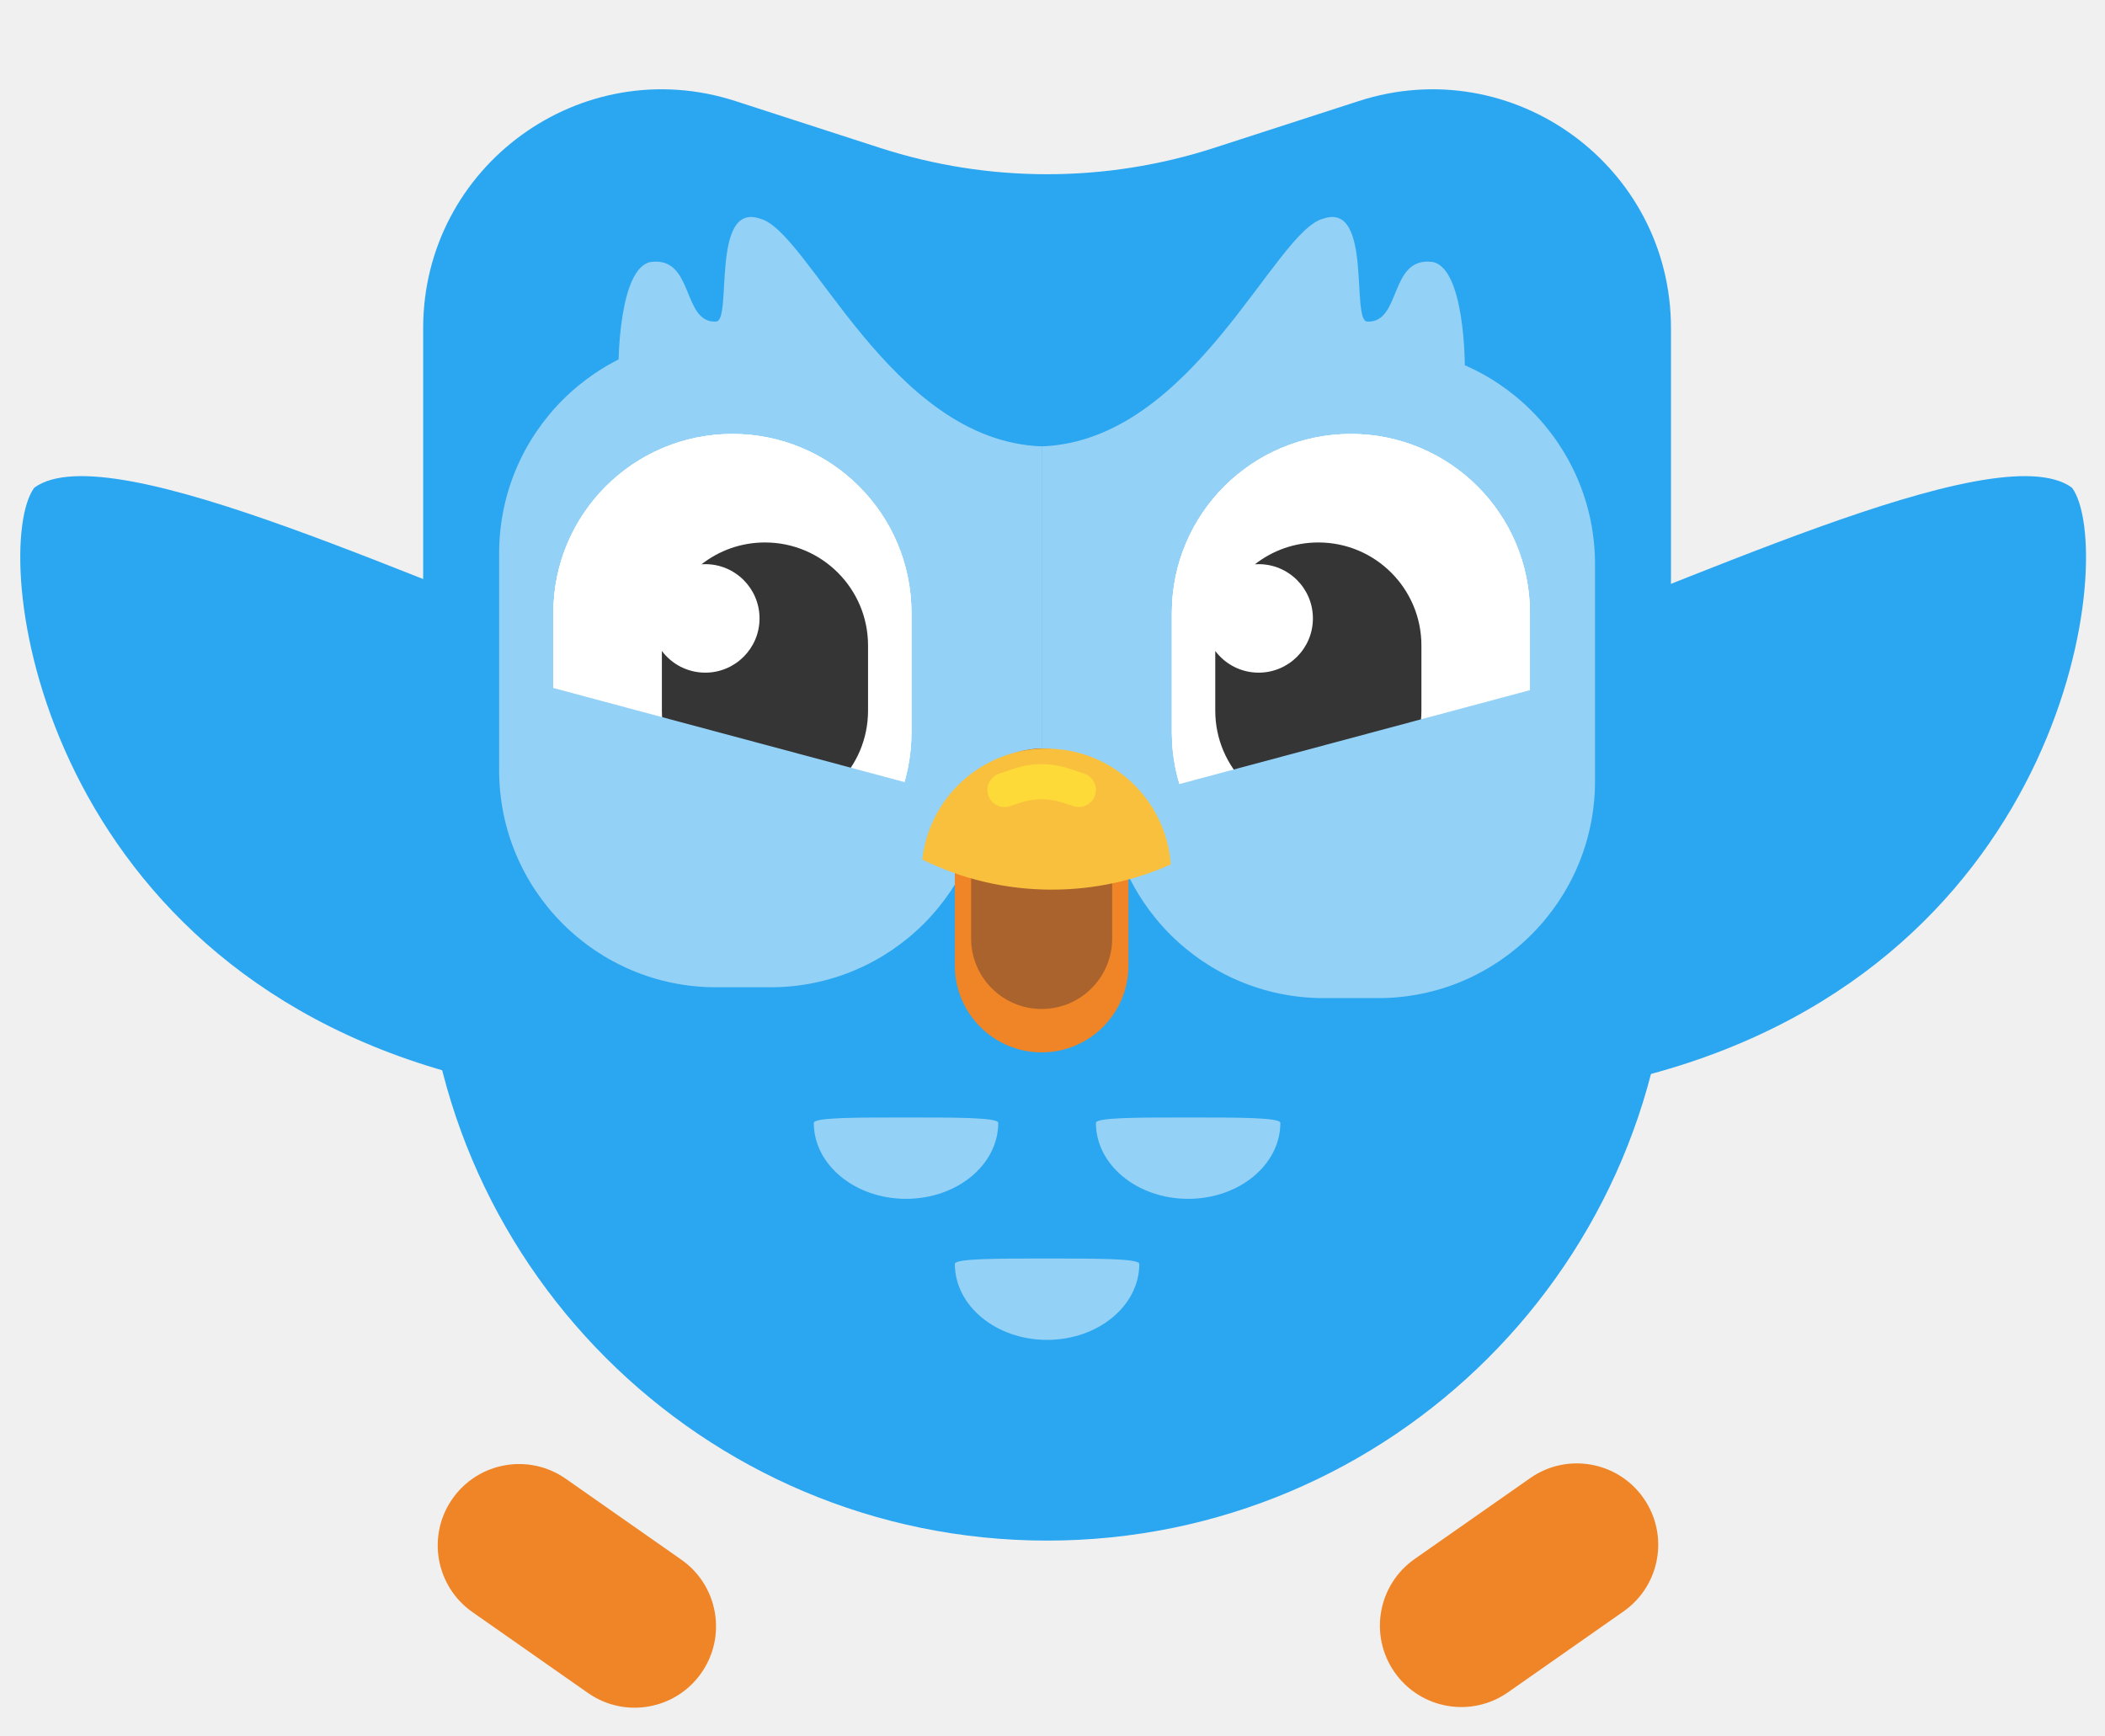
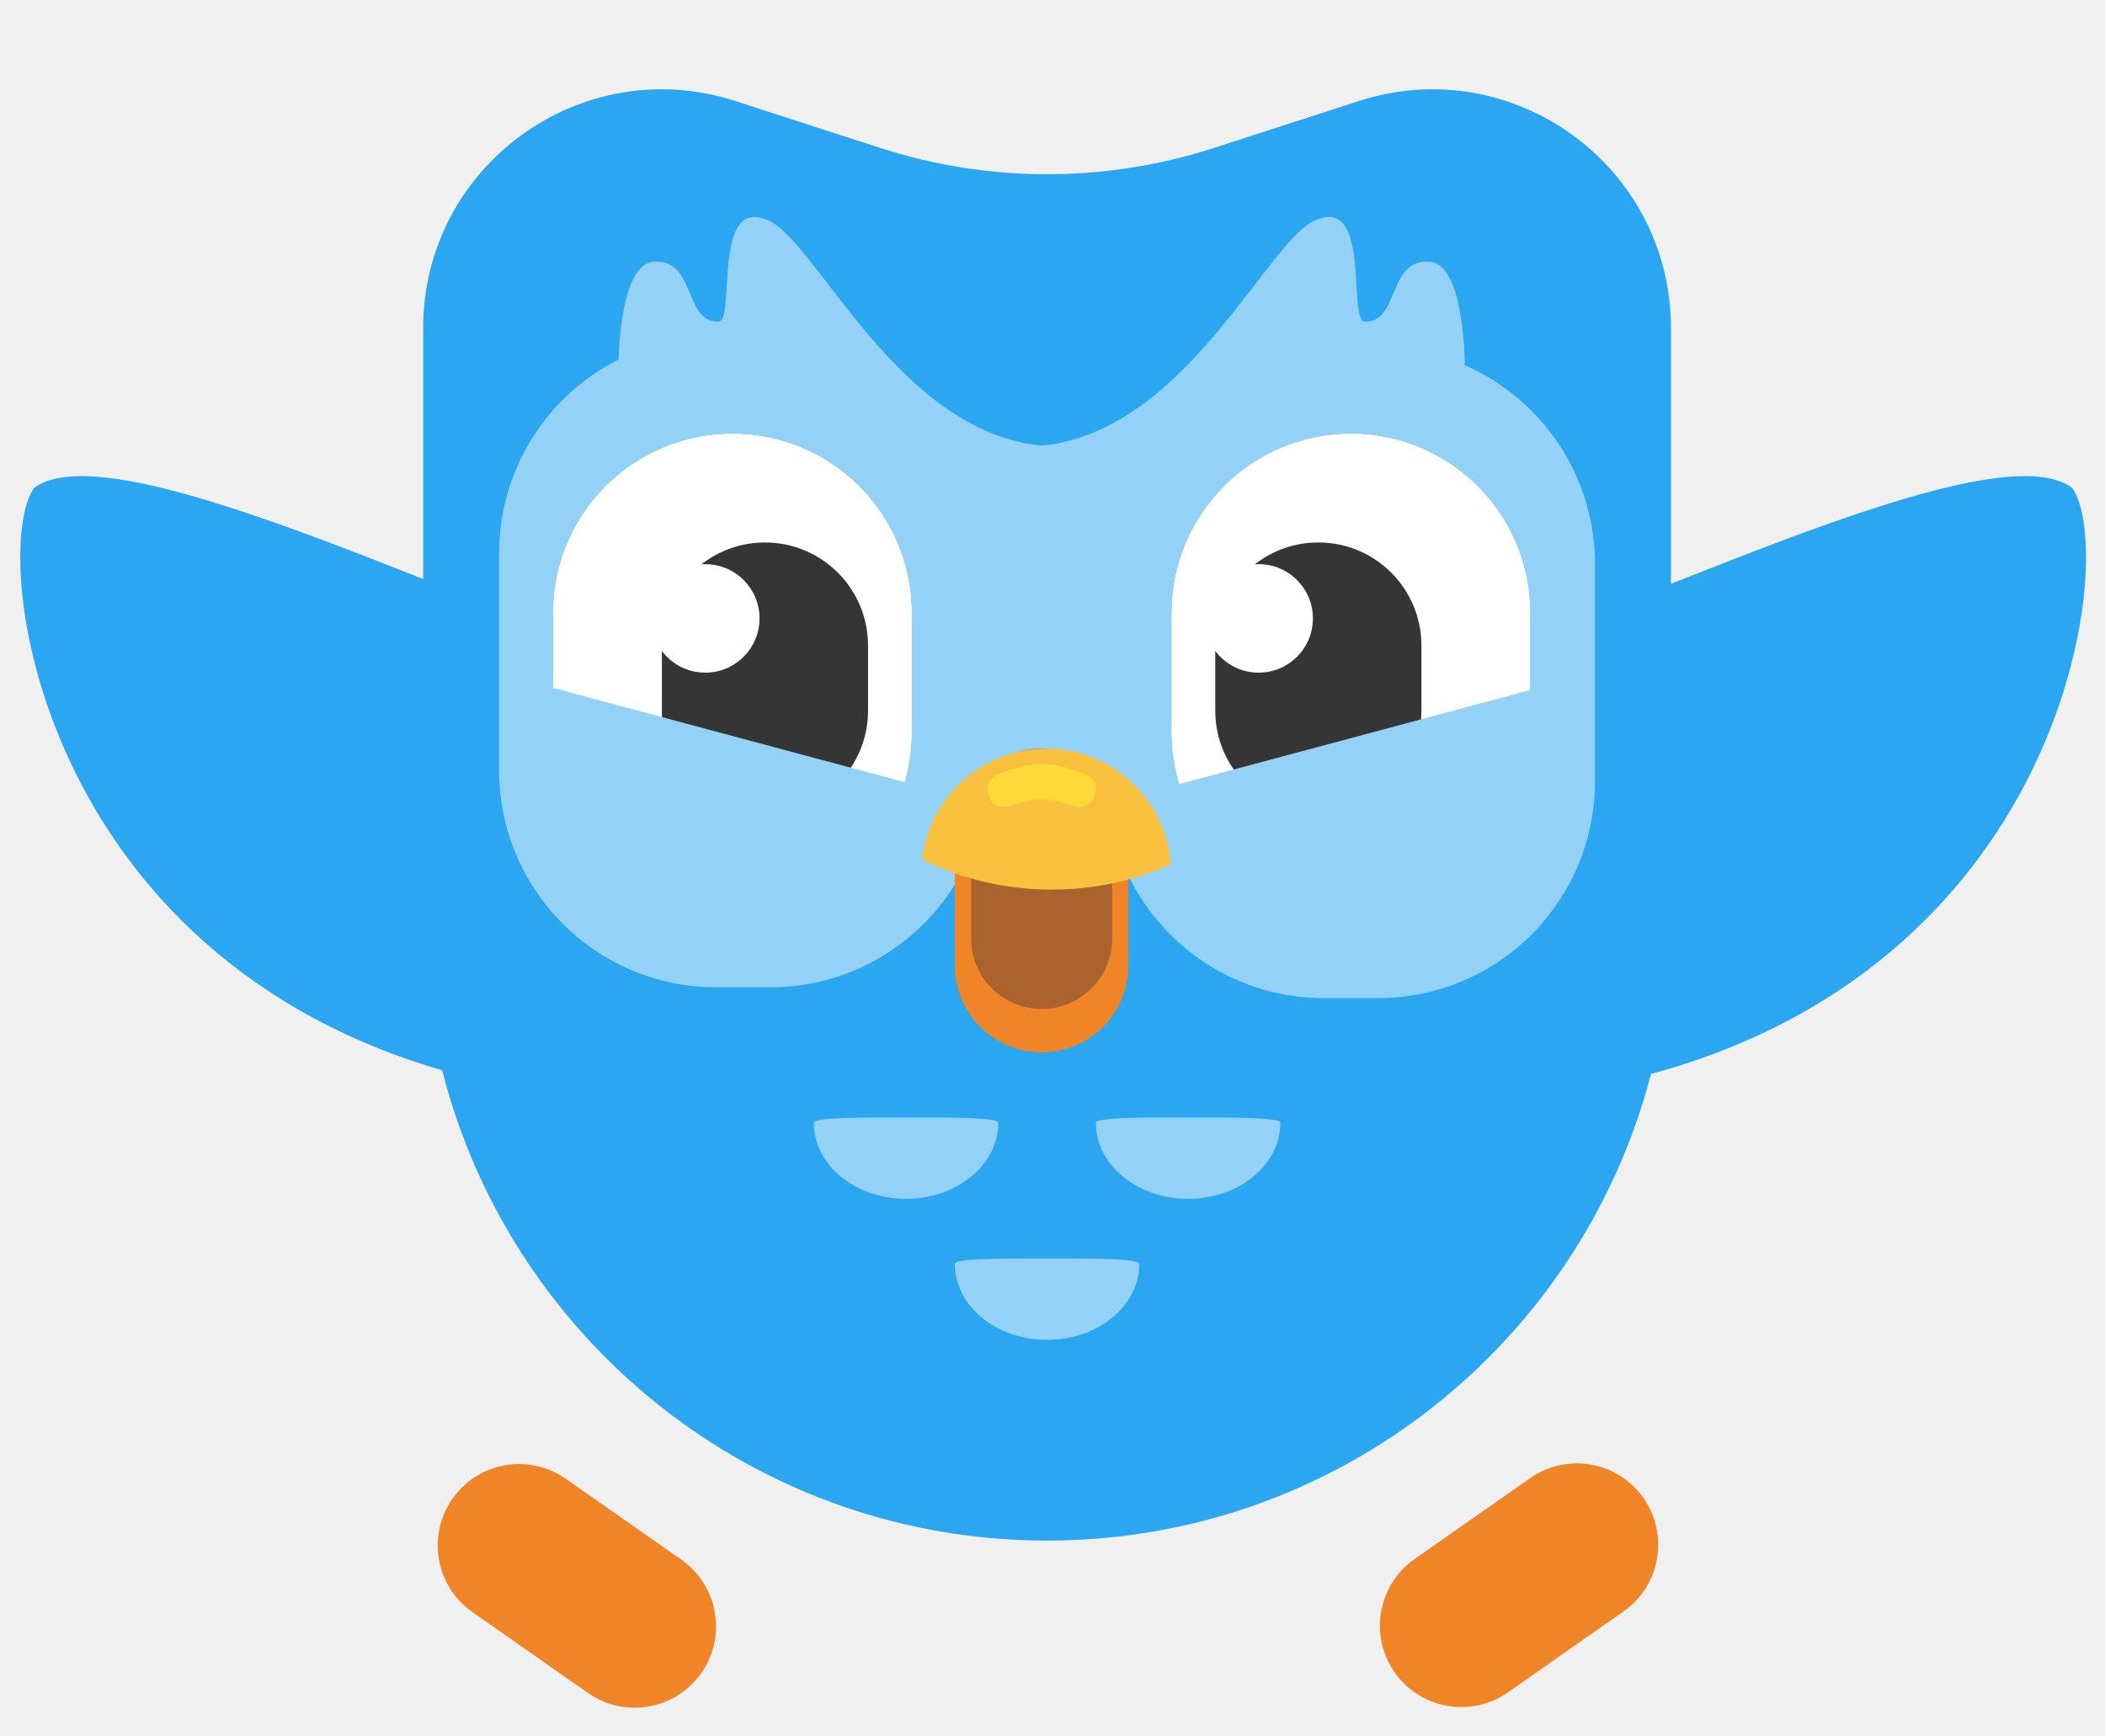
<svg xmlns="http://www.w3.org/2000/svg" width="194" height="160" viewBox="0 0 194 160" fill="none">
  <rect x="46" y="132" width="28" height="15" rx="7.5" transform="rotate(35 46 132)" fill="#EF8527" />
  <rect x="124.23" y="148" width="28" height="15" rx="7.5" transform="rotate(-35 124.23 148)" fill="#EF8527" />
  <circle cx="96.5" cy="84.5" r="57.5" fill="#2BA6F0" />
  <path d="M39 30.246C39 15.31 53.566 4.715 67.776 9.315L81.101 13.629C91.111 16.869 101.889 16.869 111.899 13.629L125.224 9.315C139.434 4.715 154 15.31 154 30.246V84H39V30.246Z" fill="#2BA6F0" />
  <path d="M3.154 44.956C-1 50.678 3.154 88.5 42 99C67.446 96.648 73.541 65.676 56.979 60.206C40.416 54.735 10.199 39.788 3.154 44.956Z" fill="#2BA6F0" />
  <path d="M190.964 44.956C195.118 50.678 190.964 88.5 152.118 99C126.672 96.648 120.577 65.676 137.139 60.206C153.702 54.735 183.919 39.788 190.964 44.956Z" fill="#2BA6F0" />
-   <path d="M60 24.141C57 24.65 57 33.641 57 33.641L79 72.641L96 77.641V41.141C82 40.642 74.5 21.142 70 20.141C65.5 18.642 67.5 29.567 66 29.641C62.825 29.8 64 23.642 60 24.141Z" fill="#93D1F6" />
-   <path d="M132 24.141C135 24.65 135 33.641 135 33.641L113 72.641L96 77.641V41.141C110 40.642 117.5 21.142 122 20.141C126.5 18.642 124.5 29.567 126 29.641C129.175 29.8 128 23.642 132 24.141Z" fill="#93D1F6" />
+   <path d="M60.077 24.141C57 24.65 57 33.641 57 33.641L79.564 72.641L97 77.641V41.141C82.641 40.642 74.949 21.142 70.333 20.141C65.718 18.642 67.769 29.567 66.231 29.641C62.975 29.8 64.18 23.642 60.077 24.141Z" fill="#93D1F6" />
+   <path d="M131.923 24.141C135 24.65 135 33.641 135 33.641L112.436 72.641L95 77.641V41.141C109.359 40.642 117.051 21.142 121.667 20.141C126.282 18.642 124.231 29.567 125.769 29.641C129.025 29.8 127.82 23.642 131.923 24.141Z" fill="#93D1F6" />
  <rect x="46" y="31" width="45" height="60" rx="20" fill="#93D1F6" />
  <rect x="102" y="32" width="45" height="60" rx="20" fill="#93D1F6" />
  <rect x="51" y="40" width="33" height="44" rx="16.5" fill="white" />
  <rect x="51" y="40" width="33" height="44" rx="16.5" fill="white" />
  <rect x="51" y="40" width="33" height="44" rx="16.5" fill="white" />
  <rect x="108" y="40" width="33" height="44" rx="16.5" fill="white" />
  <rect x="108" y="40" width="33" height="44" rx="16.5" fill="white" />
  <rect x="108" y="40" width="33" height="44" rx="16.5" fill="white" />
  <path fill-rule="evenodd" clip-rule="evenodd" d="M64.653 52.012C64.768 52.004 64.883 52 65 52C67.761 52 70 54.239 70 57C70 59.761 67.761 62 65 62C63.364 62 61.912 61.215 61 60.001V65.5C61 70.747 65.253 75 70.5 75C75.747 75 80 70.747 80 65.5V59.5C80 54.253 75.747 50 70.5 50C68.295 50 66.265 50.751 64.653 52.012Z" fill="white" />
  <path fill-rule="evenodd" clip-rule="evenodd" d="M64.653 52.012C64.768 52.004 64.883 52 65 52C67.761 52 70 54.239 70 57C70 59.761 67.761 62 65 62C63.364 62 61.912 61.215 61 60.001V65.5C61 70.747 65.253 75 70.5 75C75.747 75 80 70.747 80 65.5V59.5C80 54.253 75.747 50 70.5 50C68.295 50 66.265 50.751 64.653 52.012Z" fill="white" />
  <path fill-rule="evenodd" clip-rule="evenodd" d="M64.653 52.012C64.768 52.004 64.883 52 65 52C67.761 52 70 54.239 70 57C70 59.761 67.761 62 65 62C63.364 62 61.912 61.215 61 60.001V65.5C61 70.747 65.253 75 70.5 75C75.747 75 80 70.747 80 65.5V59.5C80 54.253 75.747 50 70.5 50C68.295 50 66.265 50.751 64.653 52.012Z" fill="#353535" />
  <path fill-rule="evenodd" clip-rule="evenodd" d="M115.653 52.012C115.768 52.004 115.883 52 116 52C118.761 52 121 54.239 121 57C121 59.761 118.761 62 116 62C114.364 62 112.912 61.215 112 60.001V65.5C112 70.747 116.253 75 121.5 75C126.747 75 131 70.747 131 65.5V59.5C131 54.253 126.747 50 121.5 50C119.295 50 117.265 50.751 115.653 52.012Z" fill="white" />
  <path fill-rule="evenodd" clip-rule="evenodd" d="M115.653 52.012C115.768 52.004 115.883 52 116 52C118.761 52 121 54.239 121 57C121 59.761 118.761 62 116 62C114.364 62 112.912 61.215 112 60.001V65.5C112 70.747 116.253 75 121.5 75C126.747 75 131 70.747 131 65.5V59.5C131 54.253 126.747 50 121.5 50C119.295 50 117.265 50.751 115.653 52.012Z" fill="white" />
  <path fill-rule="evenodd" clip-rule="evenodd" d="M115.653 52.012C115.768 52.004 115.883 52 116 52C118.761 52 121 54.239 121 57C121 59.761 118.761 62 116 62C114.364 62 112.912 61.215 112 60.001V65.5C112 70.747 116.253 75 121.5 75C126.747 75 131 70.747 131 65.5V59.5C131 54.253 126.747 50 121.5 50C119.295 50 117.265 50.751 115.653 52.012Z" fill="#353535" />
  <rect x="88" y="69" width="16" height="28" rx="8" fill="#EF8527" />
  <rect x="89.5" y="69" width="13" height="24" rx="6.5" fill="#AB632D" />
  <path fill-rule="evenodd" clip-rule="evenodd" d="M85 79.228C85.633 73.475 90.509 69 96.43 69C102.505 69 107.48 73.71 107.902 79.678C104.549 81.171 100.837 82 96.93 82C92.647 82 88.598 81.003 85 79.228Z" fill="#F9C03E" />
-   <path d="M91 72.806C91 72.126 91.436 71.522 92.081 71.306L93.47 70.843C95.112 70.296 96.888 70.296 98.53 70.843L99.919 71.306C100.565 71.522 101 72.126 101 72.806V72.806C101 73.885 99.943 74.648 98.919 74.306L97.953 73.984C96.685 73.562 95.315 73.562 94.047 73.984L93.081 74.306C92.057 74.648 91 73.885 91 72.806V72.806Z" fill="#FDDA37" />
+   <path d="M91 72.806C91 72.126 91.436 71.522 92.081 71.306L93.47 70.843C95.112 70.296 96.888 70.296 98.53 70.843L99.919 71.306C100.565 71.522 101 72.126 101 72.806C101 73.885 99.943 74.648 98.919 74.306L97.953 73.984C96.685 73.562 95.315 73.562 94.047 73.984L93.081 74.306C92.057 74.648 91 73.885 91 72.806Z" fill="#FDDA37" />
  <path d="M118 103.5C118 107.366 114.194 110.5 109.5 110.5C104.806 110.5 101 107.366 101 103.5C101 103 104.806 103 109.5 103C114.194 103 118 103 118 103.5Z" fill="#93D1F6" />
  <path d="M92 103.5C92 107.366 88.194 110.5 83.5 110.5C78.806 110.5 75 107.366 75 103.5C75 103 78.806 103 83.5 103C88.194 103 92 103 92 103.5Z" fill="#93D1F6" />
  <path d="M105 116.5C105 120.366 101.194 123.5 96.5 123.5C91.806 123.5 88 120.366 88 116.5C88 116 91.806 116 96.5 116C101.194 116 105 116 105 116.5Z" fill="#93D1F6" />
  <path d="M107.038 72.713L142.777 63.136L145.107 71.83C146.536 77.164 143.37 82.648 138.036 84.077L121.615 88.477C116.28 89.906 110.797 86.74 109.367 81.406L107.038 72.713Z" fill="#93D1F6" />
  <path d="M49.956 63.136L85.695 72.713L83.366 81.406C81.936 86.74 76.453 89.906 71.118 88.477L54.697 84.077C49.363 82.648 46.197 77.164 47.626 71.83L49.956 63.136Z" fill="#93D1F6" />
</svg>
